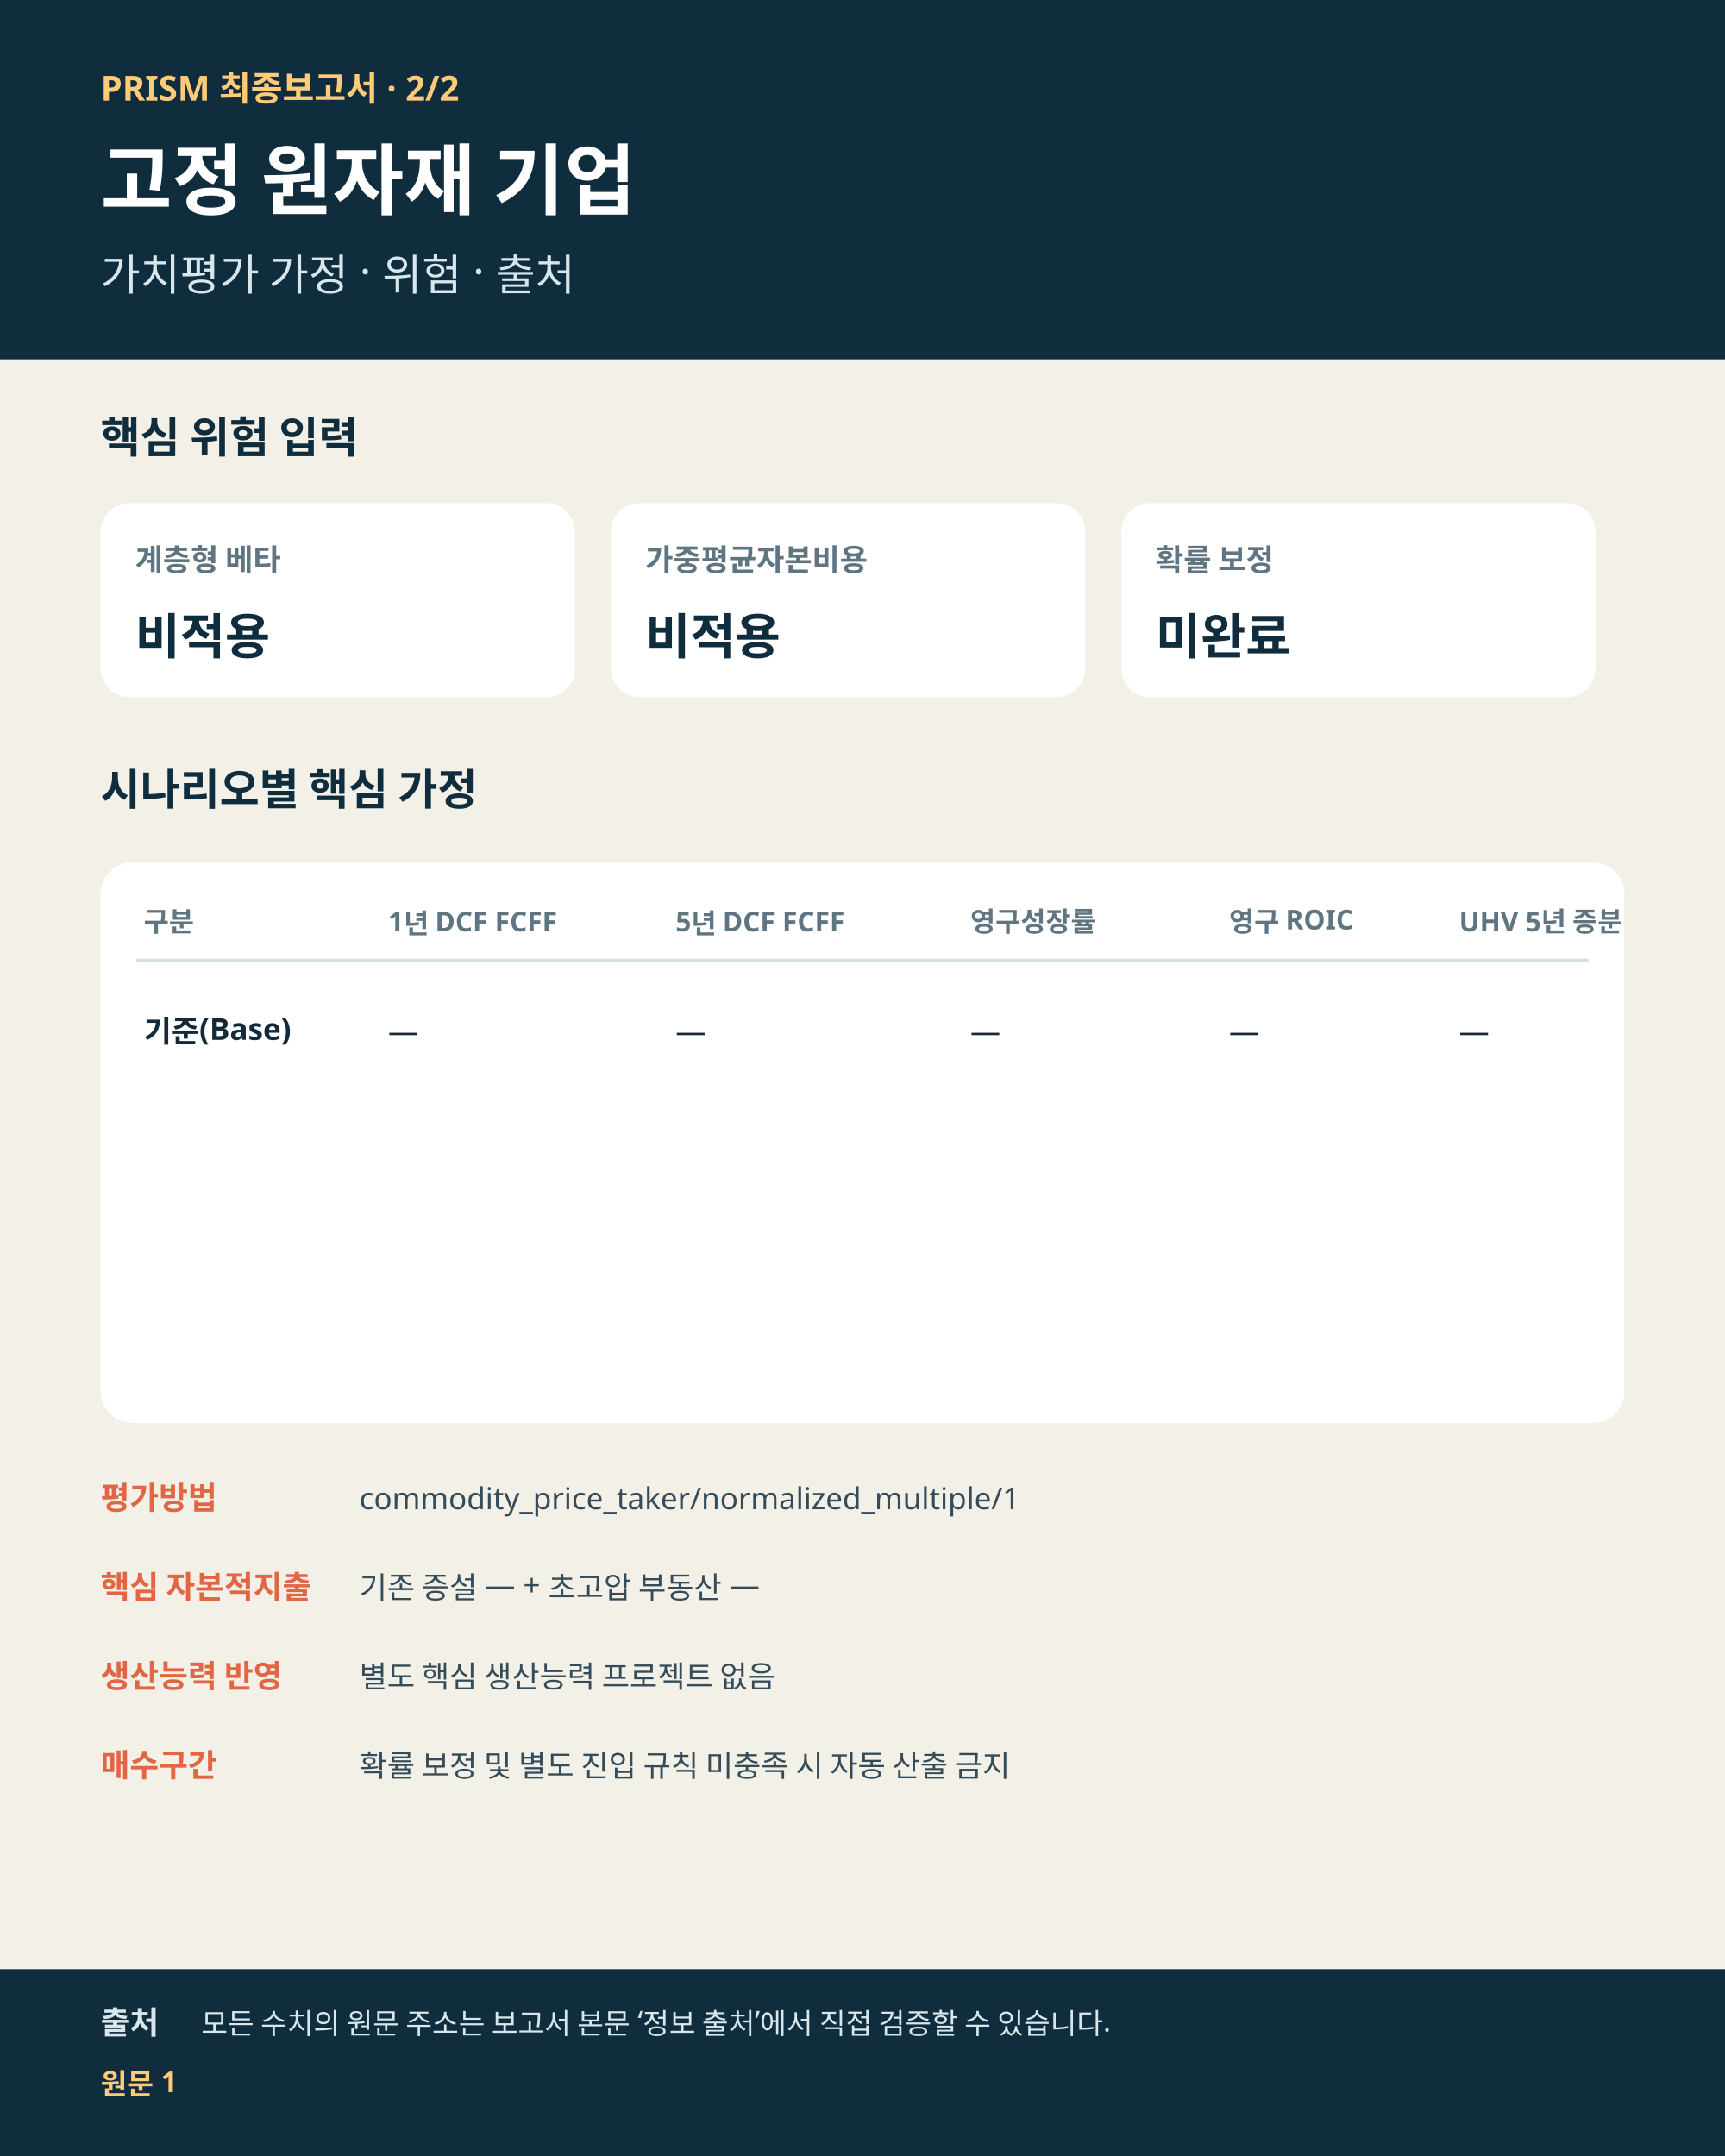
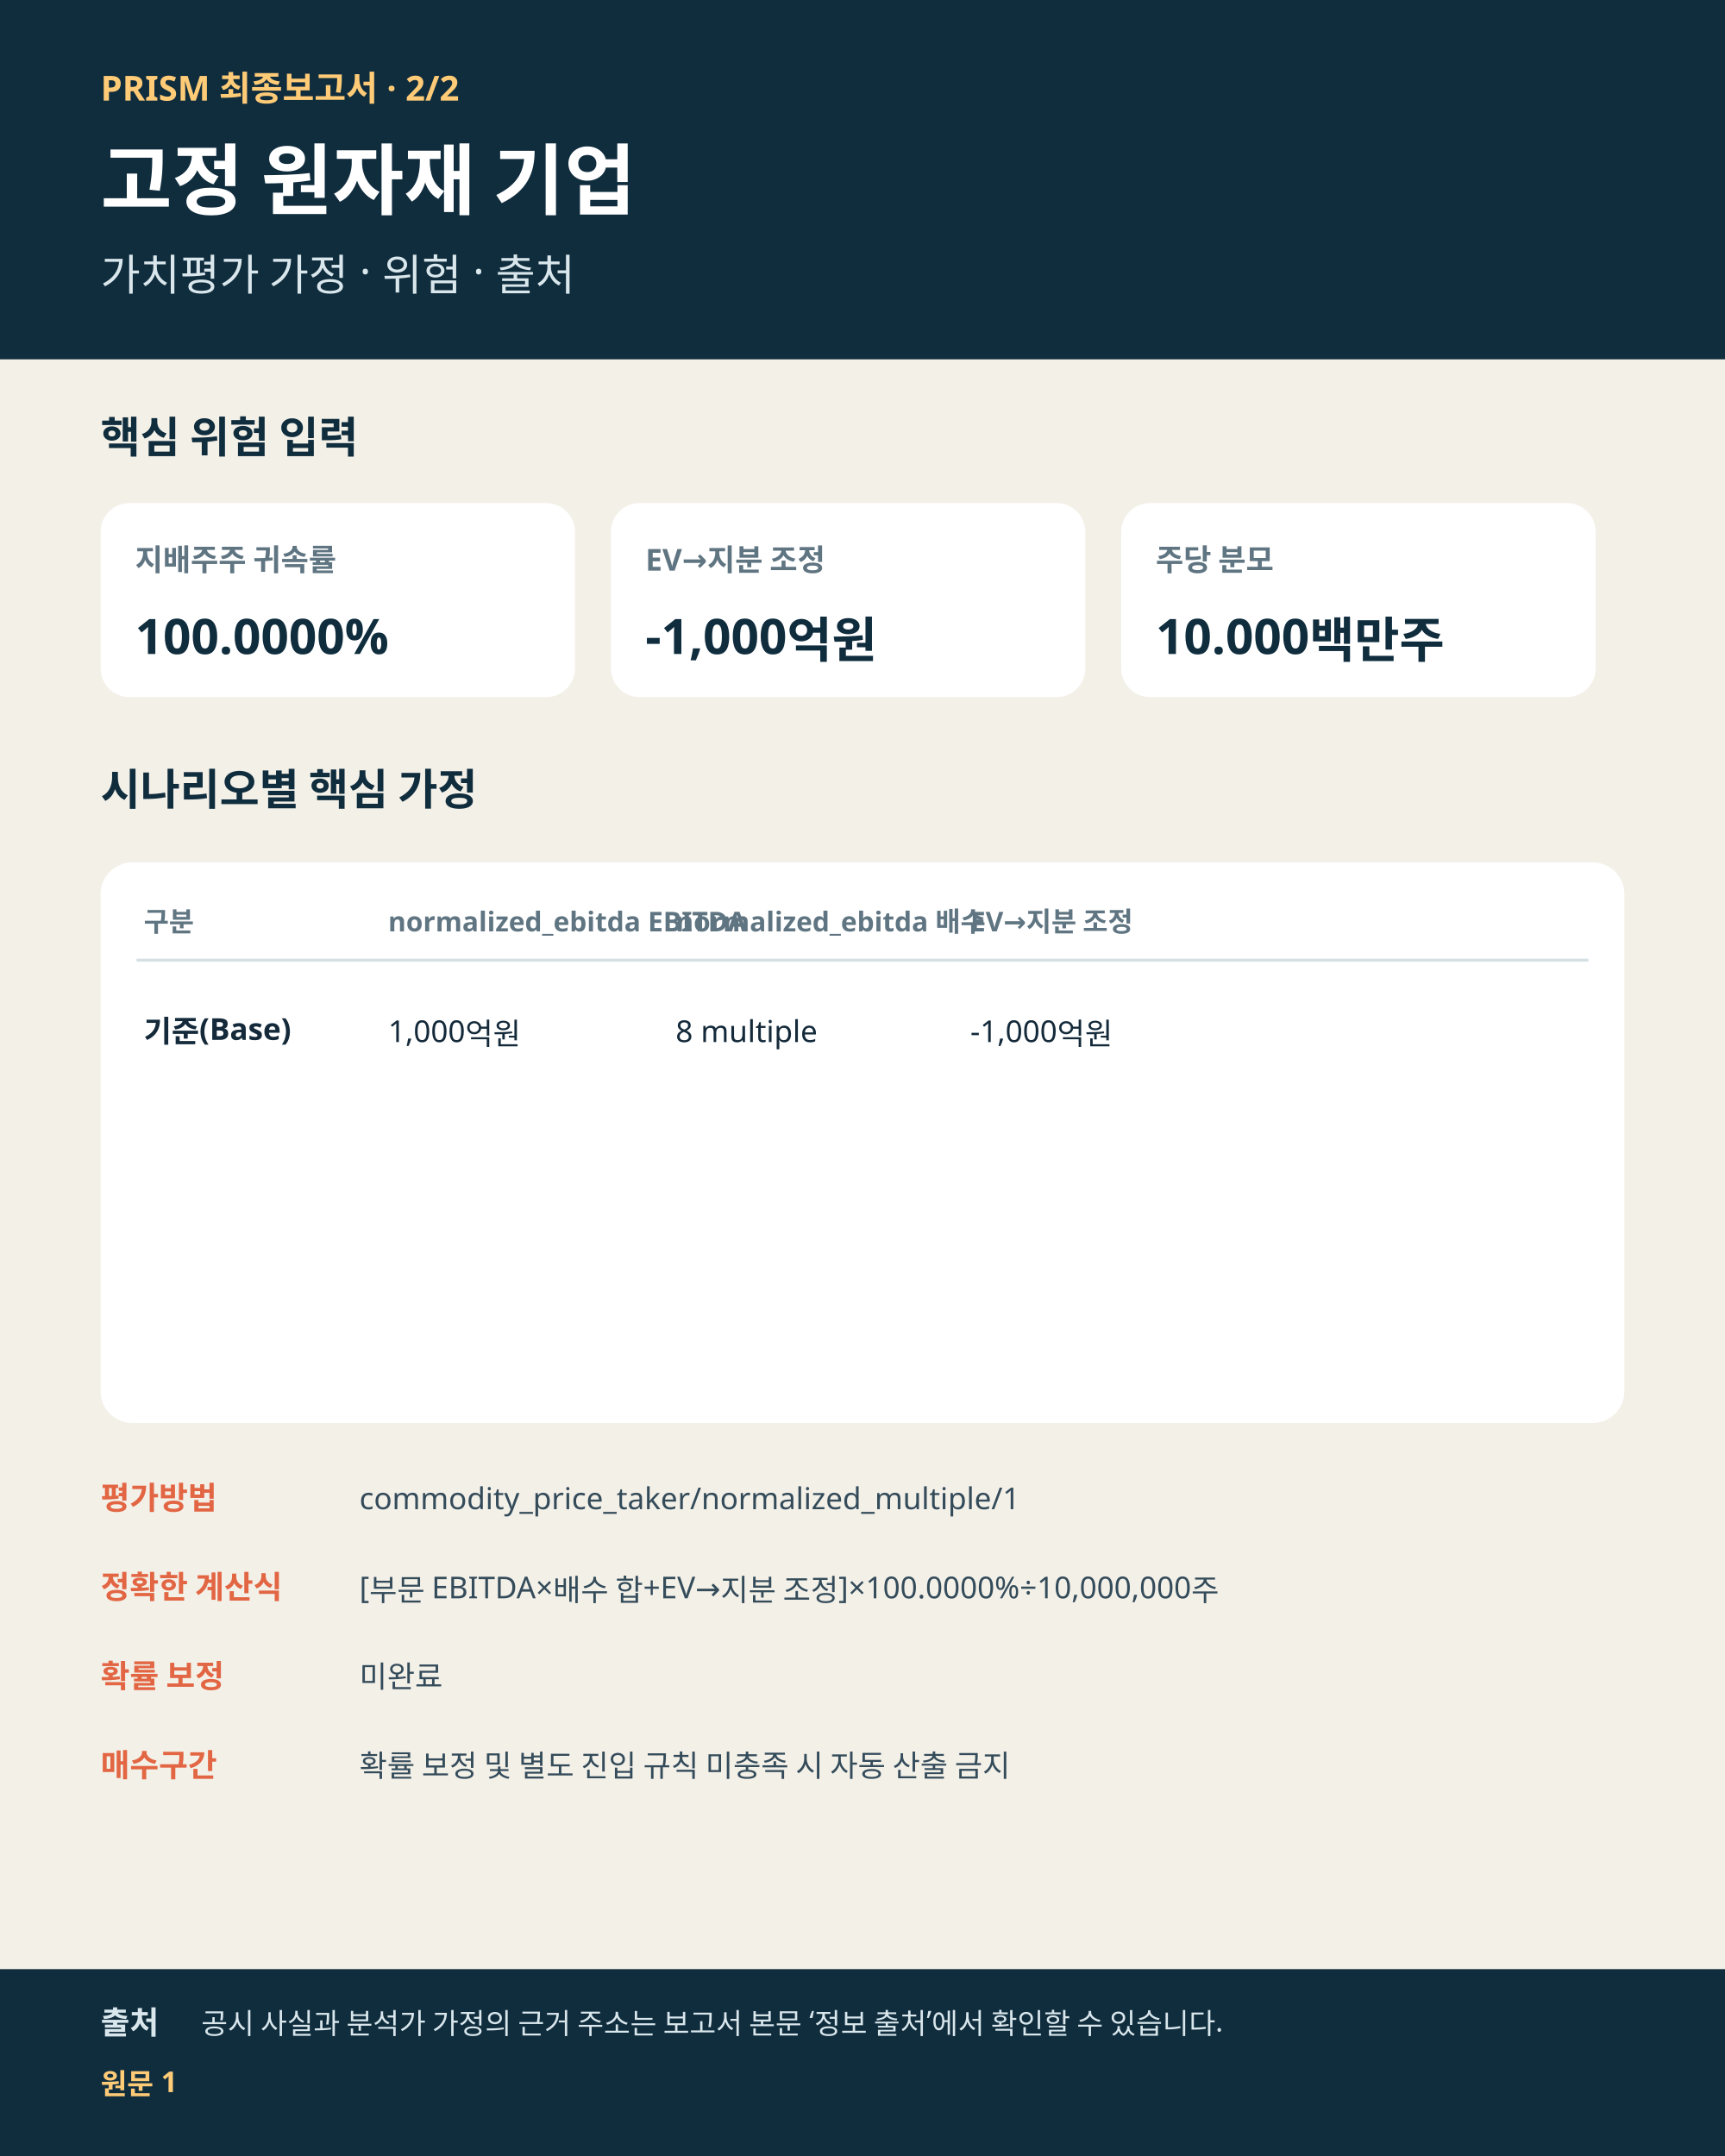
<svg xmlns="http://www.w3.org/2000/svg" width="1200" height="1500" viewBox="0 0 1200 1500" role="img" aria-labelledby="title desc">
  <style>
text { font-family: Pretendard, "Noto Sans KR", "Apple SD Gothic Neo", "Malgun Gothic", sans-serif; }
</style>
  <rect x="0" y="0" width="1200" height="1500" rx="0" fill="#F3F0E8" />
  <rect x="0" y="0" width="1200" height="250" rx="0" fill="#102D3E" />
  <text x="70" y="70" font-size="24" font-weight="700" fill="#FFCB77" text-anchor="start">PRISM 최종보고서 · 2/2</text>
  <text x="70" y="145" font-size="54" font-weight="800" fill="#FFFFFF" text-anchor="start">고정 원자재 기업</text>
  <text x="70" y="202" font-size="30" font-weight="500" fill="#D9E7EC" text-anchor="start">가치평가 가정 · 위험 · 출처</text>
  <text x="70" y="315" font-size="30" font-weight="800" fill="#102D3E" text-anchor="start">핵심 위험 입력</text>
  <rect x="70" y="350" width="330" height="135" rx="20" fill="#FFFFFF" />
-   <text x="94" y="397" font-size="21" font-weight="700" fill="#607582" text-anchor="start">계층형 베타</text>
-   <text x="94" y="455" font-size="34" font-weight="800" fill="#102D3E" text-anchor="start">비적용</text>
+   <text x="94" y="397" font-size="21" font-weight="700" fill="#607582" text-anchor="start">지배주주 귀속률</text>
+   <text x="94" y="455" font-size="34" font-weight="800" fill="#102D3E" text-anchor="start">100.0000%</text>
  <rect x="425" y="350" width="330" height="135" rx="20" fill="#FFFFFF" />
-   <text x="449" y="397" font-size="21" font-weight="700" fill="#607582" text-anchor="start">가중평균자본비용</text>
-   <text x="449" y="455" font-size="34" font-weight="800" fill="#102D3E" text-anchor="start">비적용</text>
+   <text x="449" y="397" font-size="21" font-weight="700" fill="#607582" text-anchor="start">EV→지분 조정</text>
+   <text x="449" y="455" font-size="34" font-weight="800" fill="#102D3E" text-anchor="start">-1,000억원</text>
  <rect x="780" y="350" width="330" height="135" rx="20" fill="#FFFFFF" />
-   <text x="804" y="397" font-size="21" font-weight="700" fill="#607582" text-anchor="start">확률 보정</text>
-   <text x="804" y="455" font-size="34" font-weight="800" fill="#102D3E" text-anchor="start">미완료</text>
+   <text x="804" y="397" font-size="21" font-weight="700" fill="#607582" text-anchor="start">주당 분모</text>
+   <text x="804" y="455" font-size="34" font-weight="800" fill="#102D3E" text-anchor="start">10.000백만주</text>
  <text x="70" y="560" font-size="30" font-weight="800" fill="#102D3E" text-anchor="start">시나리오별 핵심 가정</text>
  <rect x="70" y="600" width="1060" height="390" rx="22" fill="#FFFFFF" />
  <text x="100" y="648" font-size="19" font-weight="800" fill="#607582" text-anchor="start">구분</text>
-   <text x="270" y="648" font-size="19" font-weight="800" fill="#607582" text-anchor="start">1년 DCF FCFF</text>
-   <text x="470" y="648" font-size="19" font-weight="800" fill="#607582" text-anchor="start">5년 DCF FCFF</text>
-   <text x="675" y="648" font-size="19" font-weight="800" fill="#607582" text-anchor="start">영구성장률</text>
-   <text x="855" y="648" font-size="19" font-weight="800" fill="#607582" text-anchor="start">영구 ROIC</text>
-   <text x="1015" y="648" font-size="19" font-weight="800" fill="#607582" text-anchor="start">UHV 5년 증분</text>
+   <text x="270" y="648" font-size="19" font-weight="800" fill="#607582" text-anchor="start">normalized_ebitda EBITDA</text>
+   <text x="470" y="648" font-size="19" font-weight="800" fill="#607582" text-anchor="start">normalized_ebitda 배수</text>
+   <text x="675" y="648" font-size="19" font-weight="800" fill="#607582" text-anchor="start">EV→지분 조정</text>
  <line x1="95" y1="668" x2="1105" y2="668" stroke="#D6DFE3" stroke-width="2" />
  <text x="100" y="725" font-size="21" font-weight="700" fill="#142A3A" text-anchor="start">기준(Base)</text>
-   <text x="270" y="725" font-size="21" font-weight="500" fill="#142A3A" text-anchor="start">—</text>
-   <text x="470" y="725" font-size="21" font-weight="500" fill="#142A3A" text-anchor="start">—</text>
-   <text x="675" y="725" font-size="21" font-weight="500" fill="#142A3A" text-anchor="start">—</text>
-   <text x="855" y="725" font-size="21" font-weight="500" fill="#142A3A" text-anchor="start">—</text>
-   <text x="1015" y="725" font-size="21" font-weight="500" fill="#142A3A" text-anchor="start">—</text>
+   <text x="270" y="725" font-size="21" font-weight="500" fill="#142A3A" text-anchor="start">1,000억원</text>
+   <text x="470" y="725" font-size="21" font-weight="500" fill="#142A3A" text-anchor="start">8 multiple</text>
+   <text x="675" y="725" font-size="21" font-weight="500" fill="#142A3A" text-anchor="start">-1,000억원</text>
  <text x="70" y="1050" font-size="22" font-weight="800" fill="#E26643" text-anchor="start">평가방법</text>
  <text x="250" y="1050" font-size="21" font-weight="400" fill="#344B5A" text-anchor="start">commodity_price_taker/normalized_multiple/1</text>
-   <text x="70" y="1112" font-size="22" font-weight="800" fill="#E26643" text-anchor="start">핵심 자본적지출</text>
-   <text x="250" y="1112" font-size="21" font-weight="400" fill="#344B5A" text-anchor="start">기존 증설 — + 초고압 부동산 —</text>
-   <text x="70" y="1174" font-size="22" font-weight="800" fill="#E26643" text-anchor="start">생산능력 반영</text>
-   <text x="250" y="1174" font-size="21" font-weight="400" fill="#344B5A" text-anchor="start">별도 핵심 생산능력 프로젝트 없음</text>
+   <text x="70" y="1112" font-size="22" font-weight="800" fill="#E26643" text-anchor="start">정확한 계산식</text>
+   <text x="250" y="1112" font-size="21" font-weight="400" fill="#344B5A" text-anchor="start">[부문 EBITDA×배수 합+EV→지분 조정]×100.0000%÷10,000,000주</text>
+   <text x="70" y="1174" font-size="22" font-weight="800" fill="#E26643" text-anchor="start">확률 보정</text>
+   <text x="250" y="1174" font-size="21" font-weight="400" fill="#344B5A" text-anchor="start">미완료</text>
  <text x="70" y="1236" font-size="22" font-weight="800" fill="#E26643" text-anchor="start">매수구간</text>
  <text x="250" y="1236" font-size="21" font-weight="400" fill="#344B5A" text-anchor="start">확률 보정 및 별도 진입 규칙 미충족 시 자동 산출 금지</text>
  <rect x="0" y="1370" width="1200" height="130" rx="0" fill="#102D3E" />
  <text x="70" y="1415" font-size="22" font-weight="700" fill="#D9E7EC" text-anchor="start">출처</text>
-   <text x="140" y="1415" font-size="20" font-weight="400" fill="#D9E7EC" text-anchor="start">모든 수치의 원문 주소는 보고서 본문 ‘정보 출처’에서 직접 검증할 수 있습니다.</text>
+   <text x="140" y="1415" font-size="20" font-weight="400" fill="#D9E7EC" text-anchor="start">공시 사실과 분석가 가정의 근거 주소는 보고서 본문 ‘정보 출처’에서 확인할 수 있습니다.</text>
  <a href="https://github.com/newwonwoo/valuation/blob/main/tests/test_full_live_primary_runtime.py" target="_blank">
    <text x="70" y="1457" font-size="20" font-weight="700" fill="#FFCB77" text-anchor="start">원문 1</text>
  </a>
</svg>
